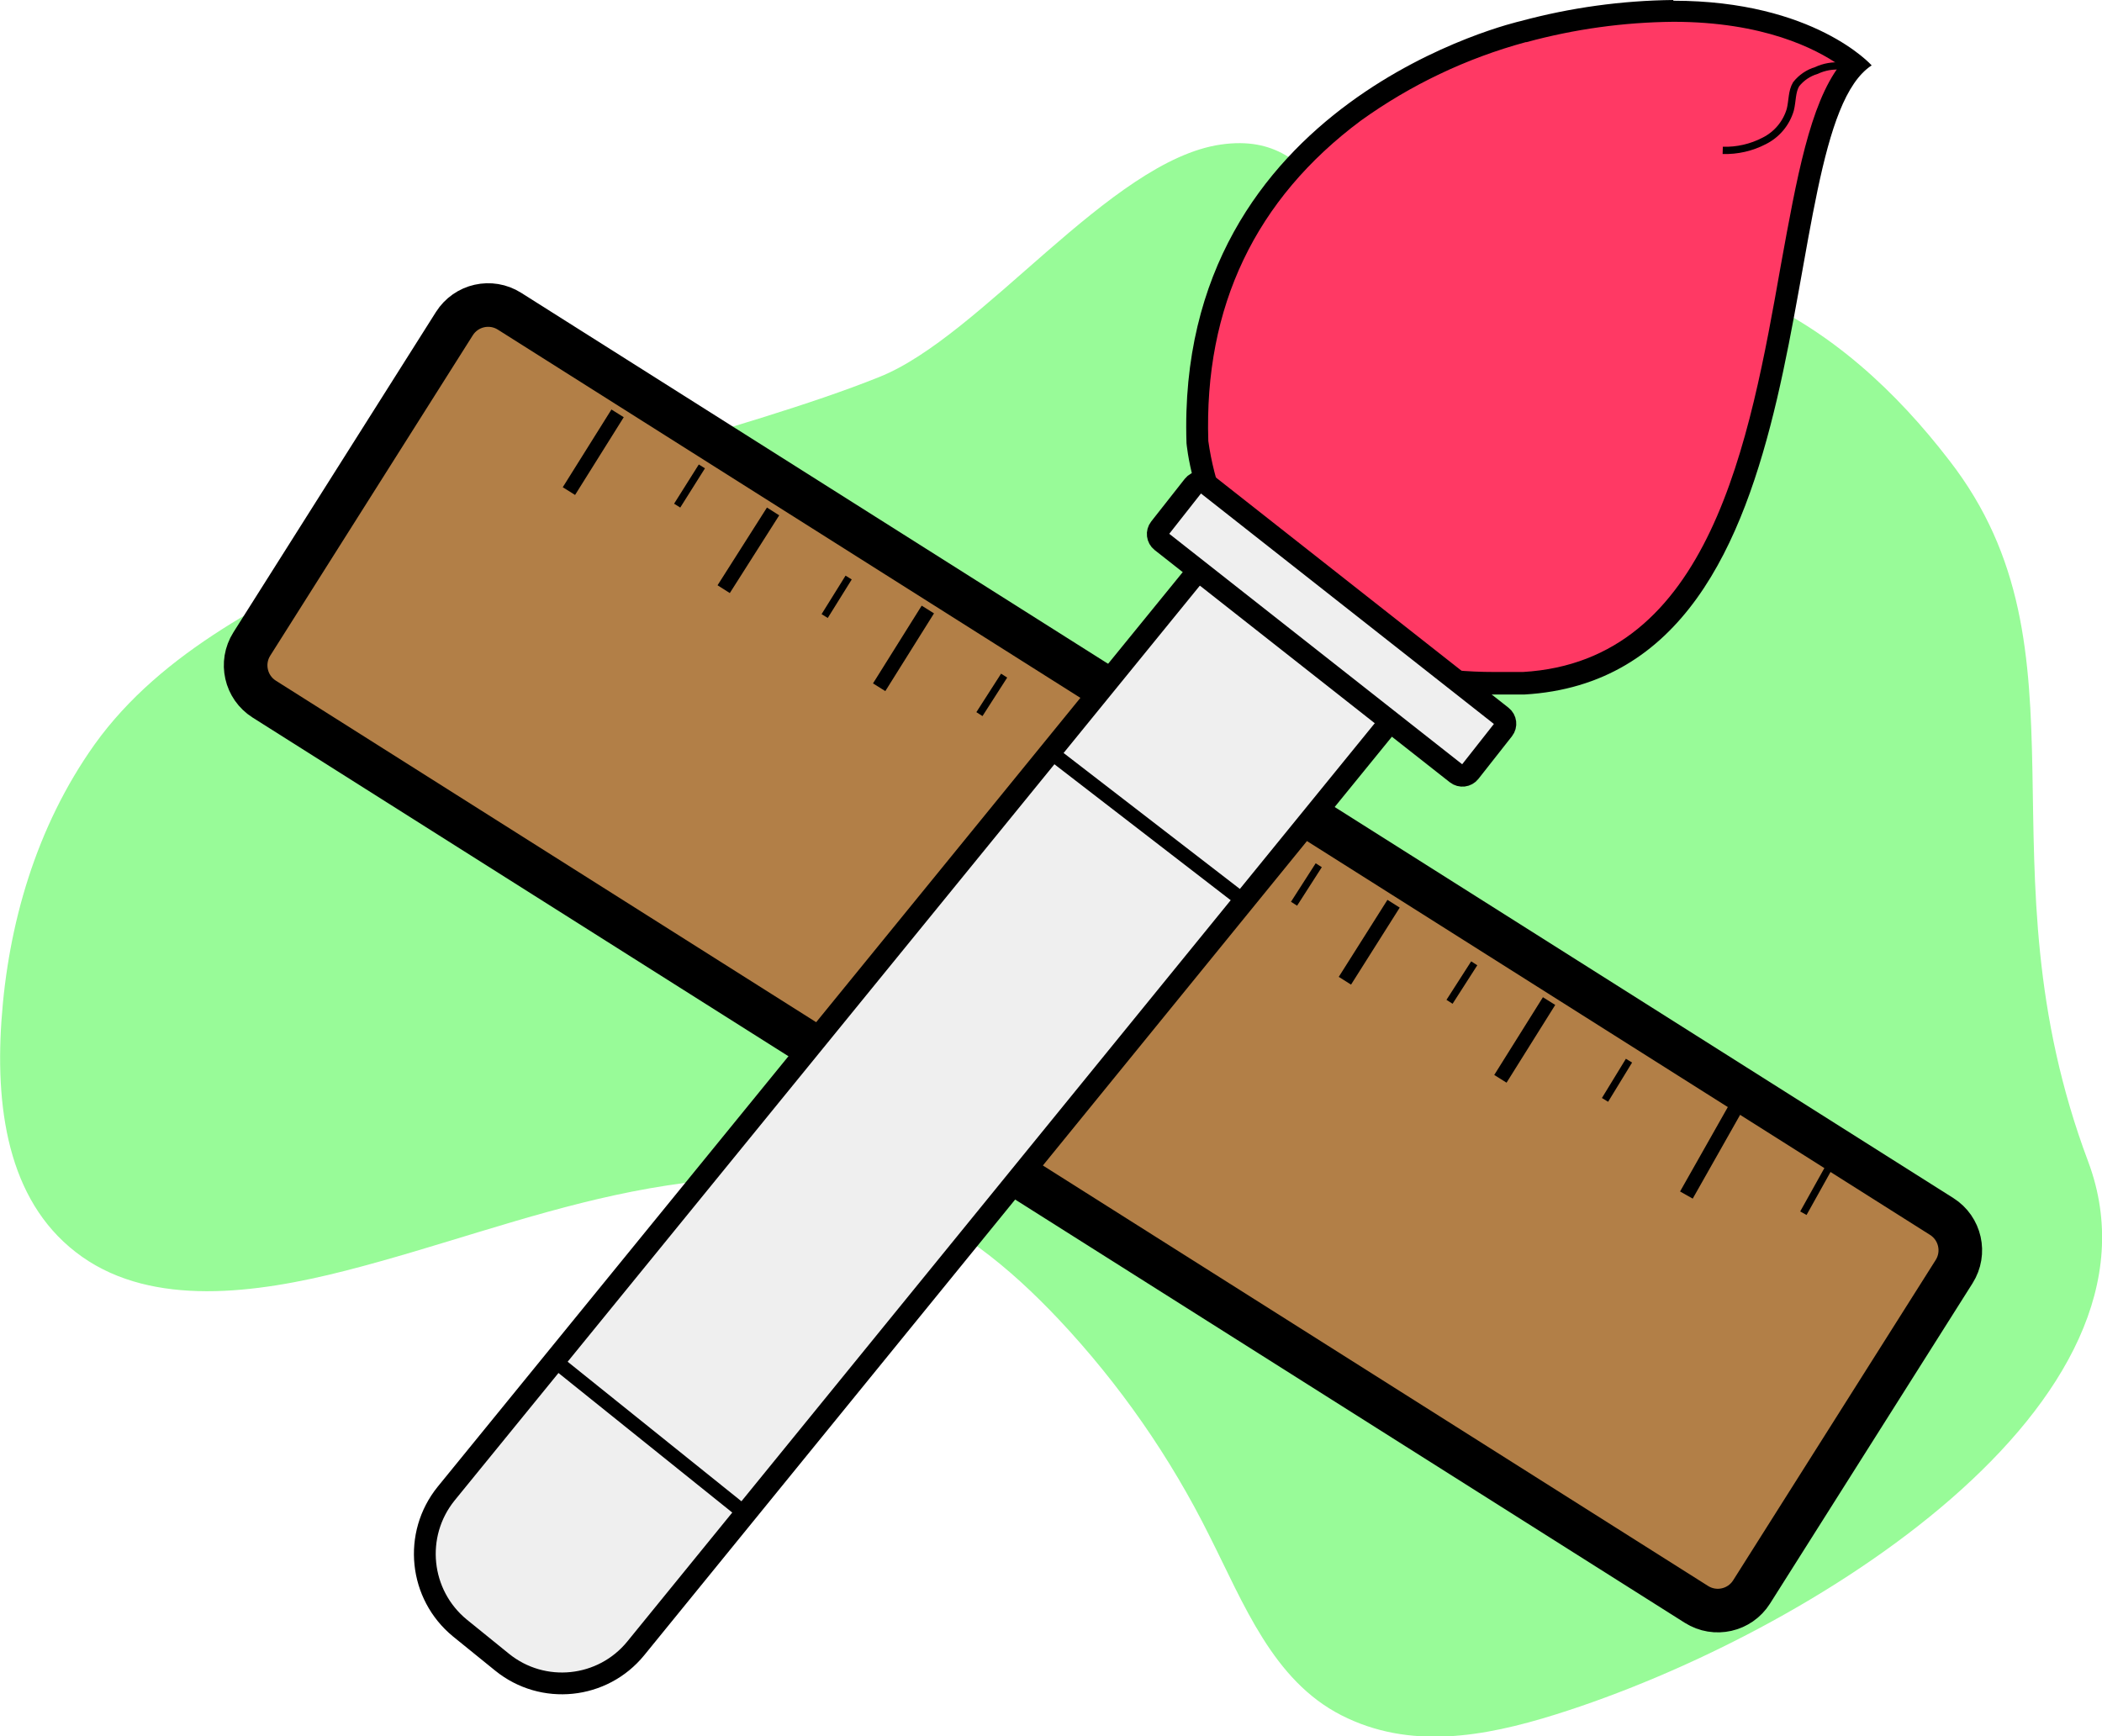
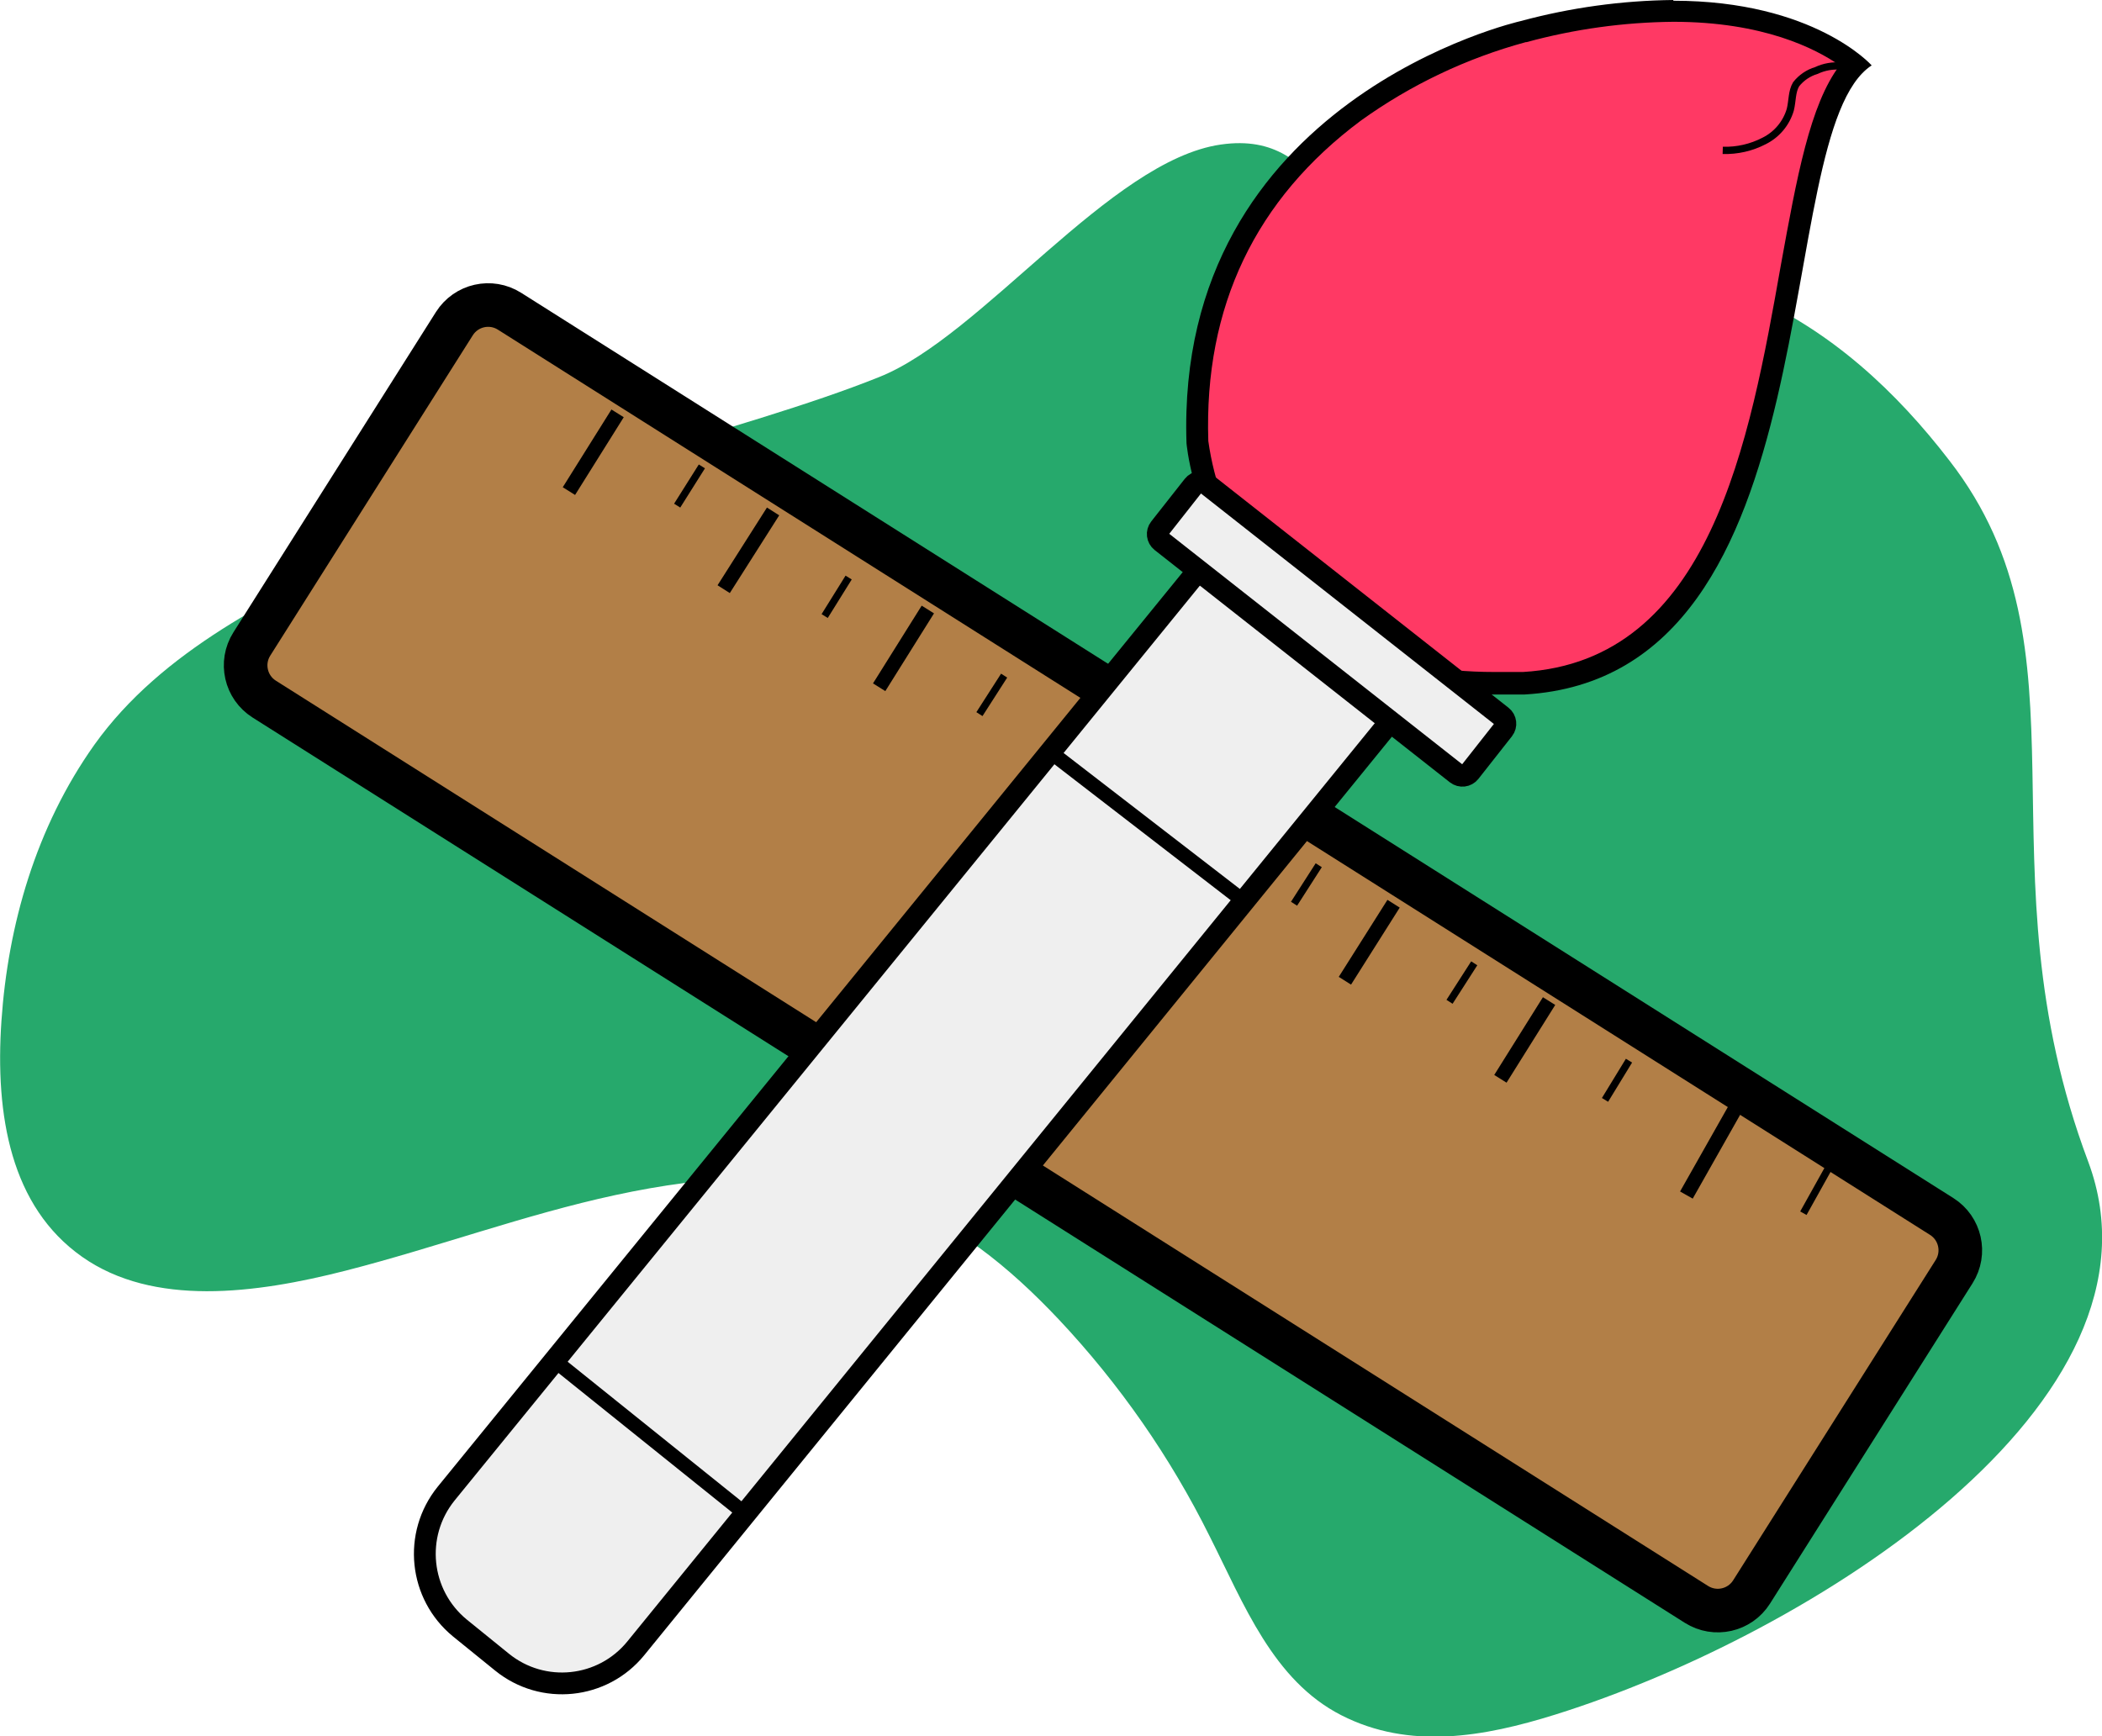
<svg xmlns="http://www.w3.org/2000/svg" id="Layer_1" data-name="Layer 1" viewBox="0 0 289.3 238.9">
  <defs>
-     <style>.cls-1{fill:#98fb98;}.cls-2{fill:#b27f47;stroke-width:6px;}.cls-2,.cls-3,.cls-4,.cls-5{stroke:#000;stroke-miterlimit:10;}.cls-3,.cls-4{fill:none;}.cls-3{stroke-width:2px;}.cls-5{fill:#efefef;stroke-width:3px;}.cls-6{fill:#ff3964;}</style>
+     <style>.cls-1{fill:#26a96c;}.cls-2{fill:#b27f47;stroke-width:6px;}.cls-2,.cls-3,.cls-4,.cls-5{stroke:#000;stroke-miterlimit:10;}.cls-3,.cls-4{fill:none;}.cls-3{stroke-width:2px;}.cls-5{fill:#efefef;stroke-width:3px;}.cls-6{fill:#ff3964;}</style>
  </defs>
  <path class="cls-1" d="M356,464.6c-8.1,11.4-11.9,24.9-12.8,38s1.3,25.6,11.1,32.5,23.8,5.1,36.3,1.9,24.6-7.7,37.1-10.4,25.7-3.7,37.1.3c9.5,3.3,17.2,9.7,23.9,16.8a124.2,124.2,0,0,1,20.8,29.9c4.7,9.3,8.7,19.8,18.1,24.6s19.6,3,29.5-.1c35.1-11,85.7-42.9,73.3-76.1-15.4-41,1.3-70.2-19.1-96.5-7.3-9.5-16.3-17.9-27.6-22.8-13.2-5.7-28.6-6.1-43.6-5.9s-13.9-17-29.1-14.8-32.9,26.4-47,32c-18.9,7.6-50.8,14.5-69.2,23.4C380.6,444.3,365.3,451.6,356,464.6Z" transform="translate(-343 -362.1)" />
  <rect class="cls-2" x="373.2" y="462.2" width="244.2" height="63.17" rx="5.5" transform="translate(-3 -550.2) rotate(32.3)" />
  <line class="cls-3" x1="85" y1="56.9" x2="78.3" y2="67.6" />
  <line class="cls-4" x1="96.6" y1="64.2" x2="93.2" y2="69.6" />
  <line class="cls-3" x1="106.4" y1="70.4" x2="99.6" y2="81.1" />
  <line class="cls-4" x1="116.8" y1="79.5" x2="113.5" y2="84.8" />
  <line class="cls-3" x1="127.7" y1="83.9" x2="121" y2="94.6" />
  <line class="cls-4" x1="138.2" y1="93" x2="134.8" y2="98.3" />
  <line class="cls-3" x1="149.1" y1="97.4" x2="142.4" y2="108.1" />
  <line class="cls-4" x1="159.6" y1="106.5" x2="156.2" y2="111.8" />
  <line class="cls-3" x1="170.5" y1="110.9" x2="163.7" y2="121.6" />
  <line class="cls-4" x1="181.5" y1="119.1" x2="178.1" y2="124.4" />
  <line class="cls-3" x1="191.8" y1="124.4" x2="185.1" y2="135" />
  <line class="cls-4" x1="202.9" y1="132.6" x2="199.5" y2="137.9" />
  <line class="cls-3" x1="213.2" y1="137.8" x2="206.5" y2="148.5" />
  <line class="cls-4" x1="224.2" y1="146" x2="220.9" y2="151.4" />
  <line class="cls-3" x1="239" y1="152.3" x2="232.1" y2="164.5" />
  <line class="cls-4" x1="251.6" y1="160.9" x2="248.2" y2="167" />
  <path class="cls-5" d="M412.1,590.9l-5.8-4.7a13.2,13.2,0,0,1-1.9-18.5L480,474.9l35.9-44.1a13,13,0,0,1,18.4-1.9l5.8,4.7A13.1,13.1,0,0,1,542,452L430.5,589A13.1,13.1,0,0,1,412.1,590.9Z" transform="translate(-343 -362.1)" />
  <path class="cls-6" d="M548.7,456.2c-15.9,0-27.6-5.6-34.8-16.6a41.7,41.7,0,0,1-6.1-16.6c-.6-19.1,6.7-34.4,21.7-45.5a69.1,69.1,0,0,1,23.1-11,79.8,79.8,0,0,1,20.7-2.9c14.5,0,22.3,5.1,25,7.3-4.5,4.6-6.4,15.1-8.7,28-4.4,24.8-10,55.6-36.9,57.2Z" transform="translate(-343 -362.1)" />
  <path d="M573.3,365.1c12.4,0,19.6,3.7,22.9,6-4.1,5.4-5.9,15.4-8.1,27.5-4.3,24.3-9.7,54.5-35.5,56h-3.9c-15.2,0-26.5-5.3-33.4-15.8a39.2,39.2,0,0,1-6-16c-.6-18.5,6.5-33.3,21-44.1A70.6,70.6,0,0,1,553,367.9h.1a79.6,79.6,0,0,1,20.2-2.8m0-3a83.9,83.9,0,0,0-21,2.9s-47.6,10.7-46,58.1c0,0,2.8,34.6,42.4,34.6h4.1c43.4-2.5,33.4-77.2,47.8-86.6,0,0-7.9-8.9-27.3-8.9Z" transform="translate(-343 -362.1)" />
  <line class="cls-3" x1="171" y1="123.9" x2="145.2" y2="104" />
  <line class="cls-3" x1="102" y1="207.9" x2="76.6" y2="187.5" />
  <rect class="cls-5" x="498.6" y="443.7" width="54.3" height="10.06" rx="1.3" transform="translate(47.6 -591.2) rotate(38.2)" />
  <path class="cls-4" d="M596.4,371.2a6.6,6.6,0,0,0-3.4.6,5.6,5.6,0,0,0-2.8,1.9c-.6,1-.5,2.3-.8,3.5a7,7,0,0,1-3.6,4.3,11.6,11.6,0,0,1-5.7,1.3" transform="translate(-343 -362.1)" />
</svg>
